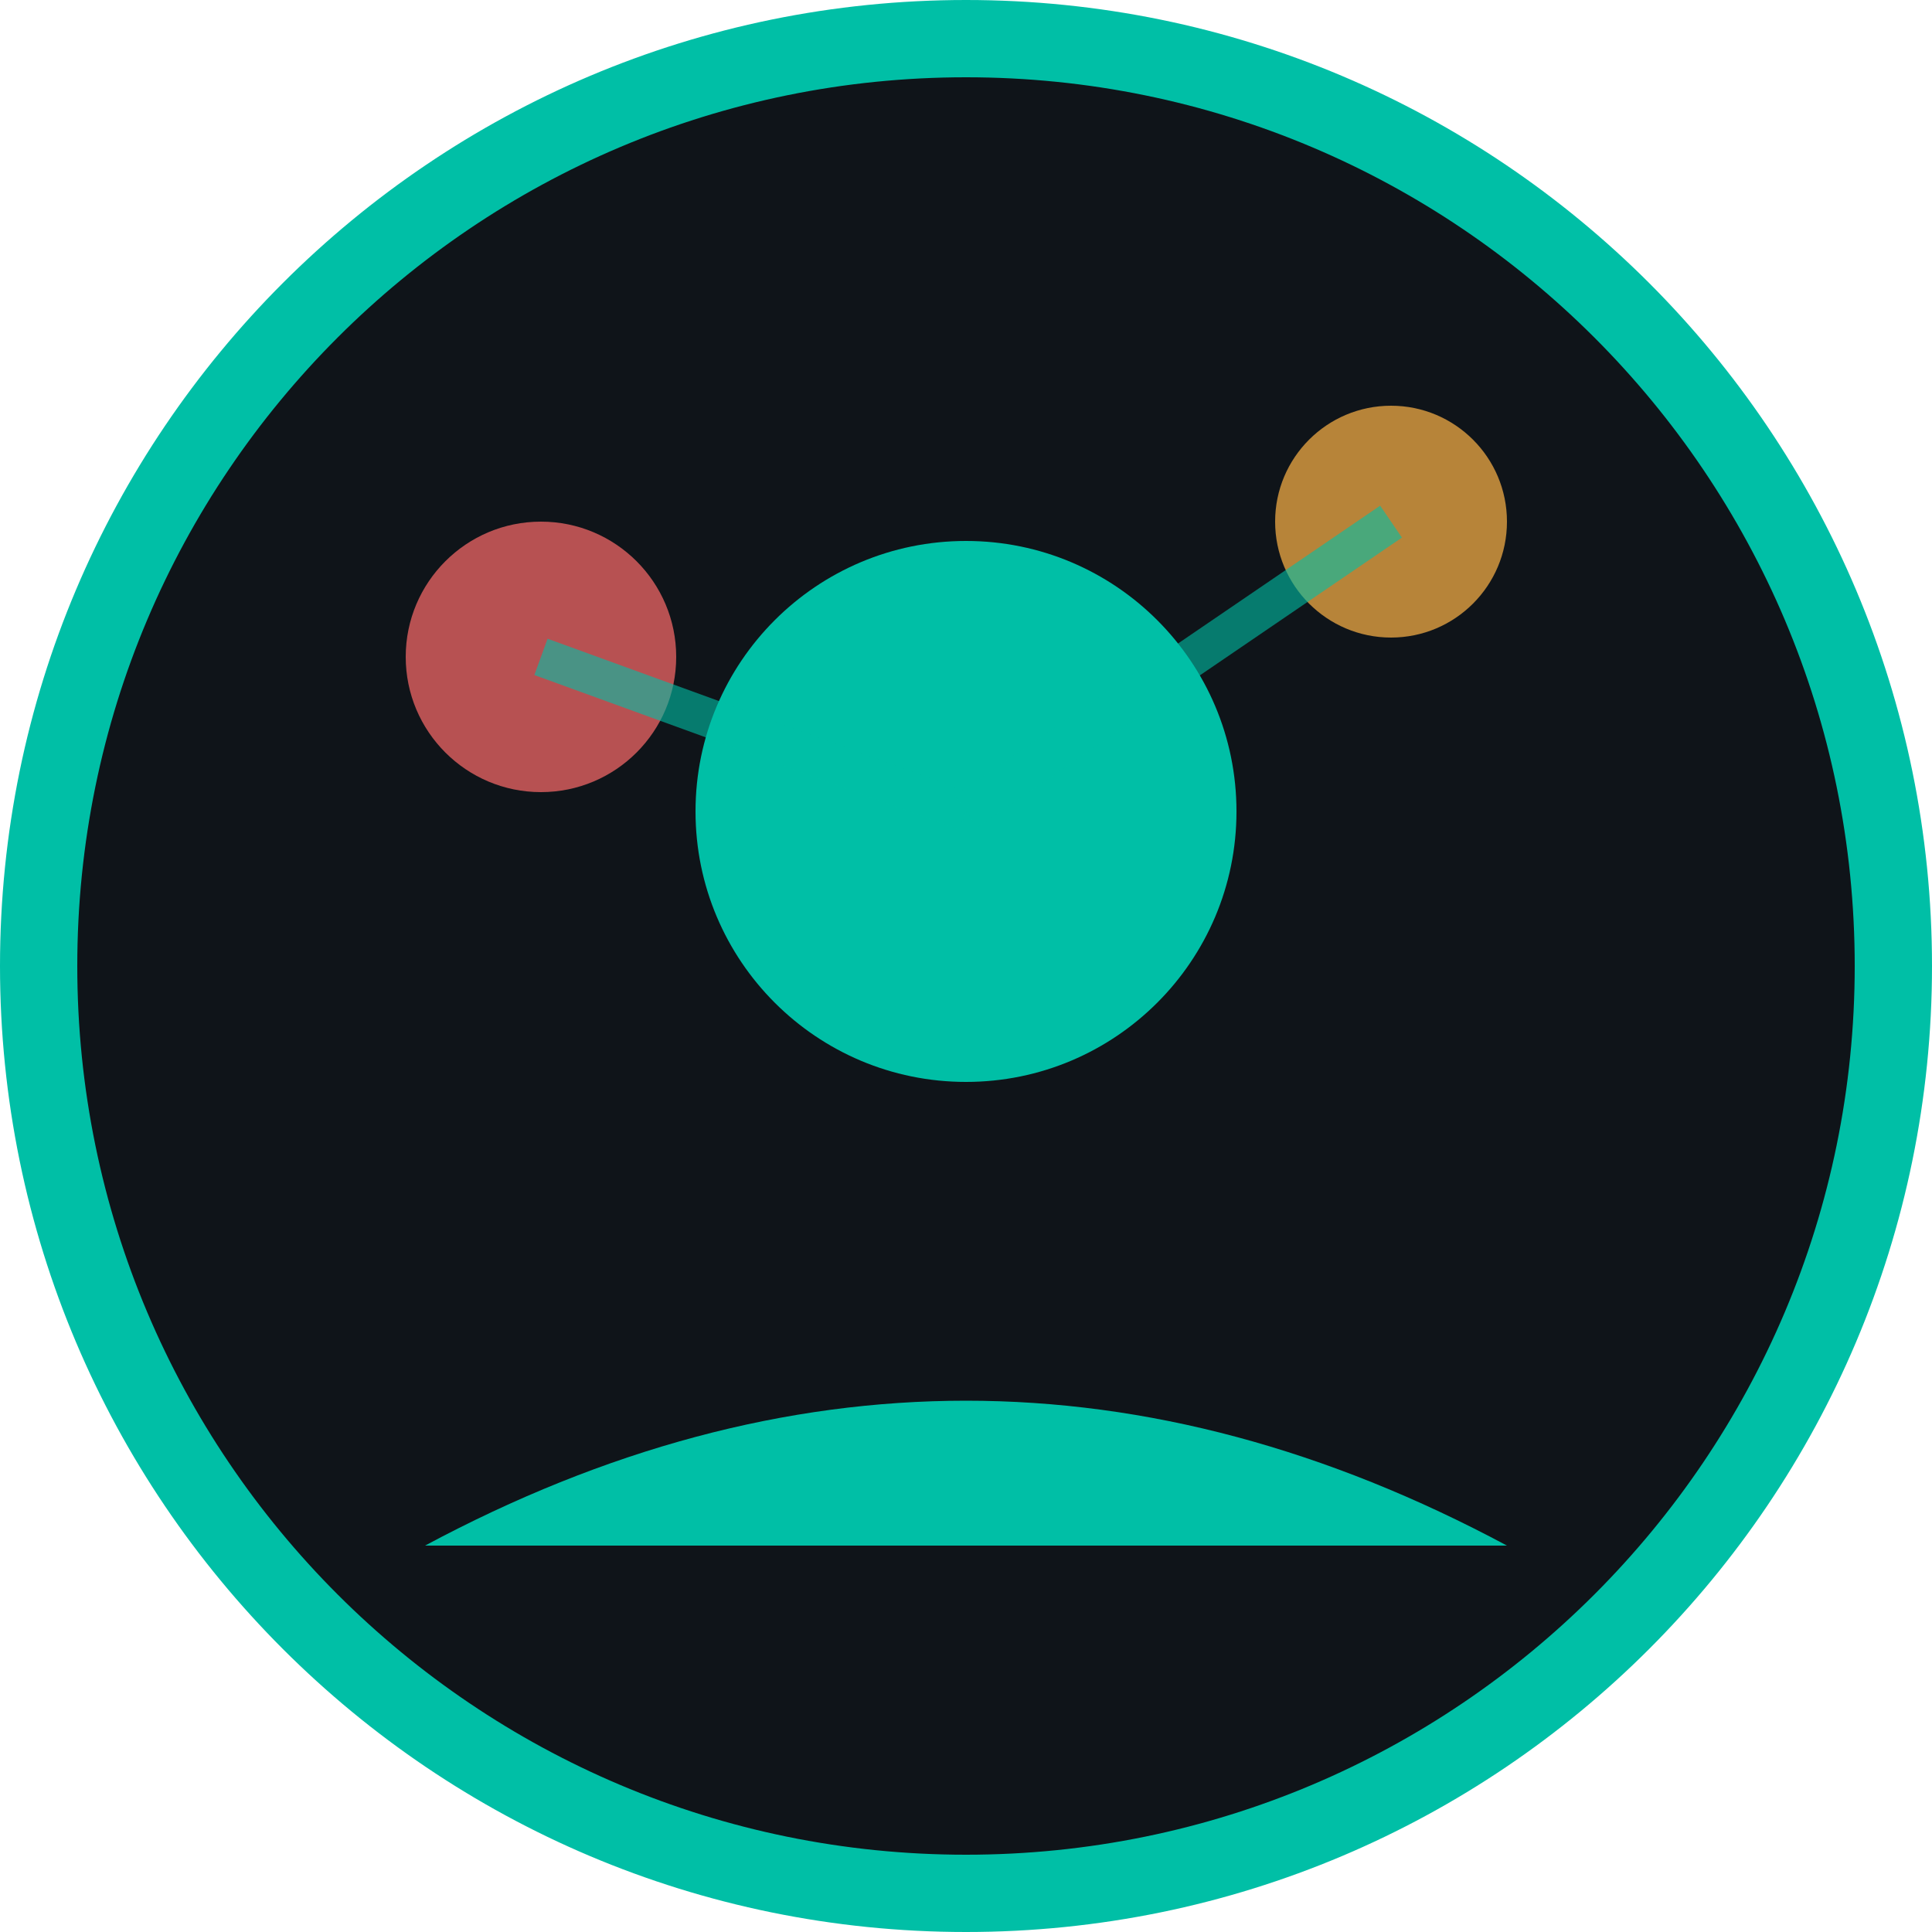
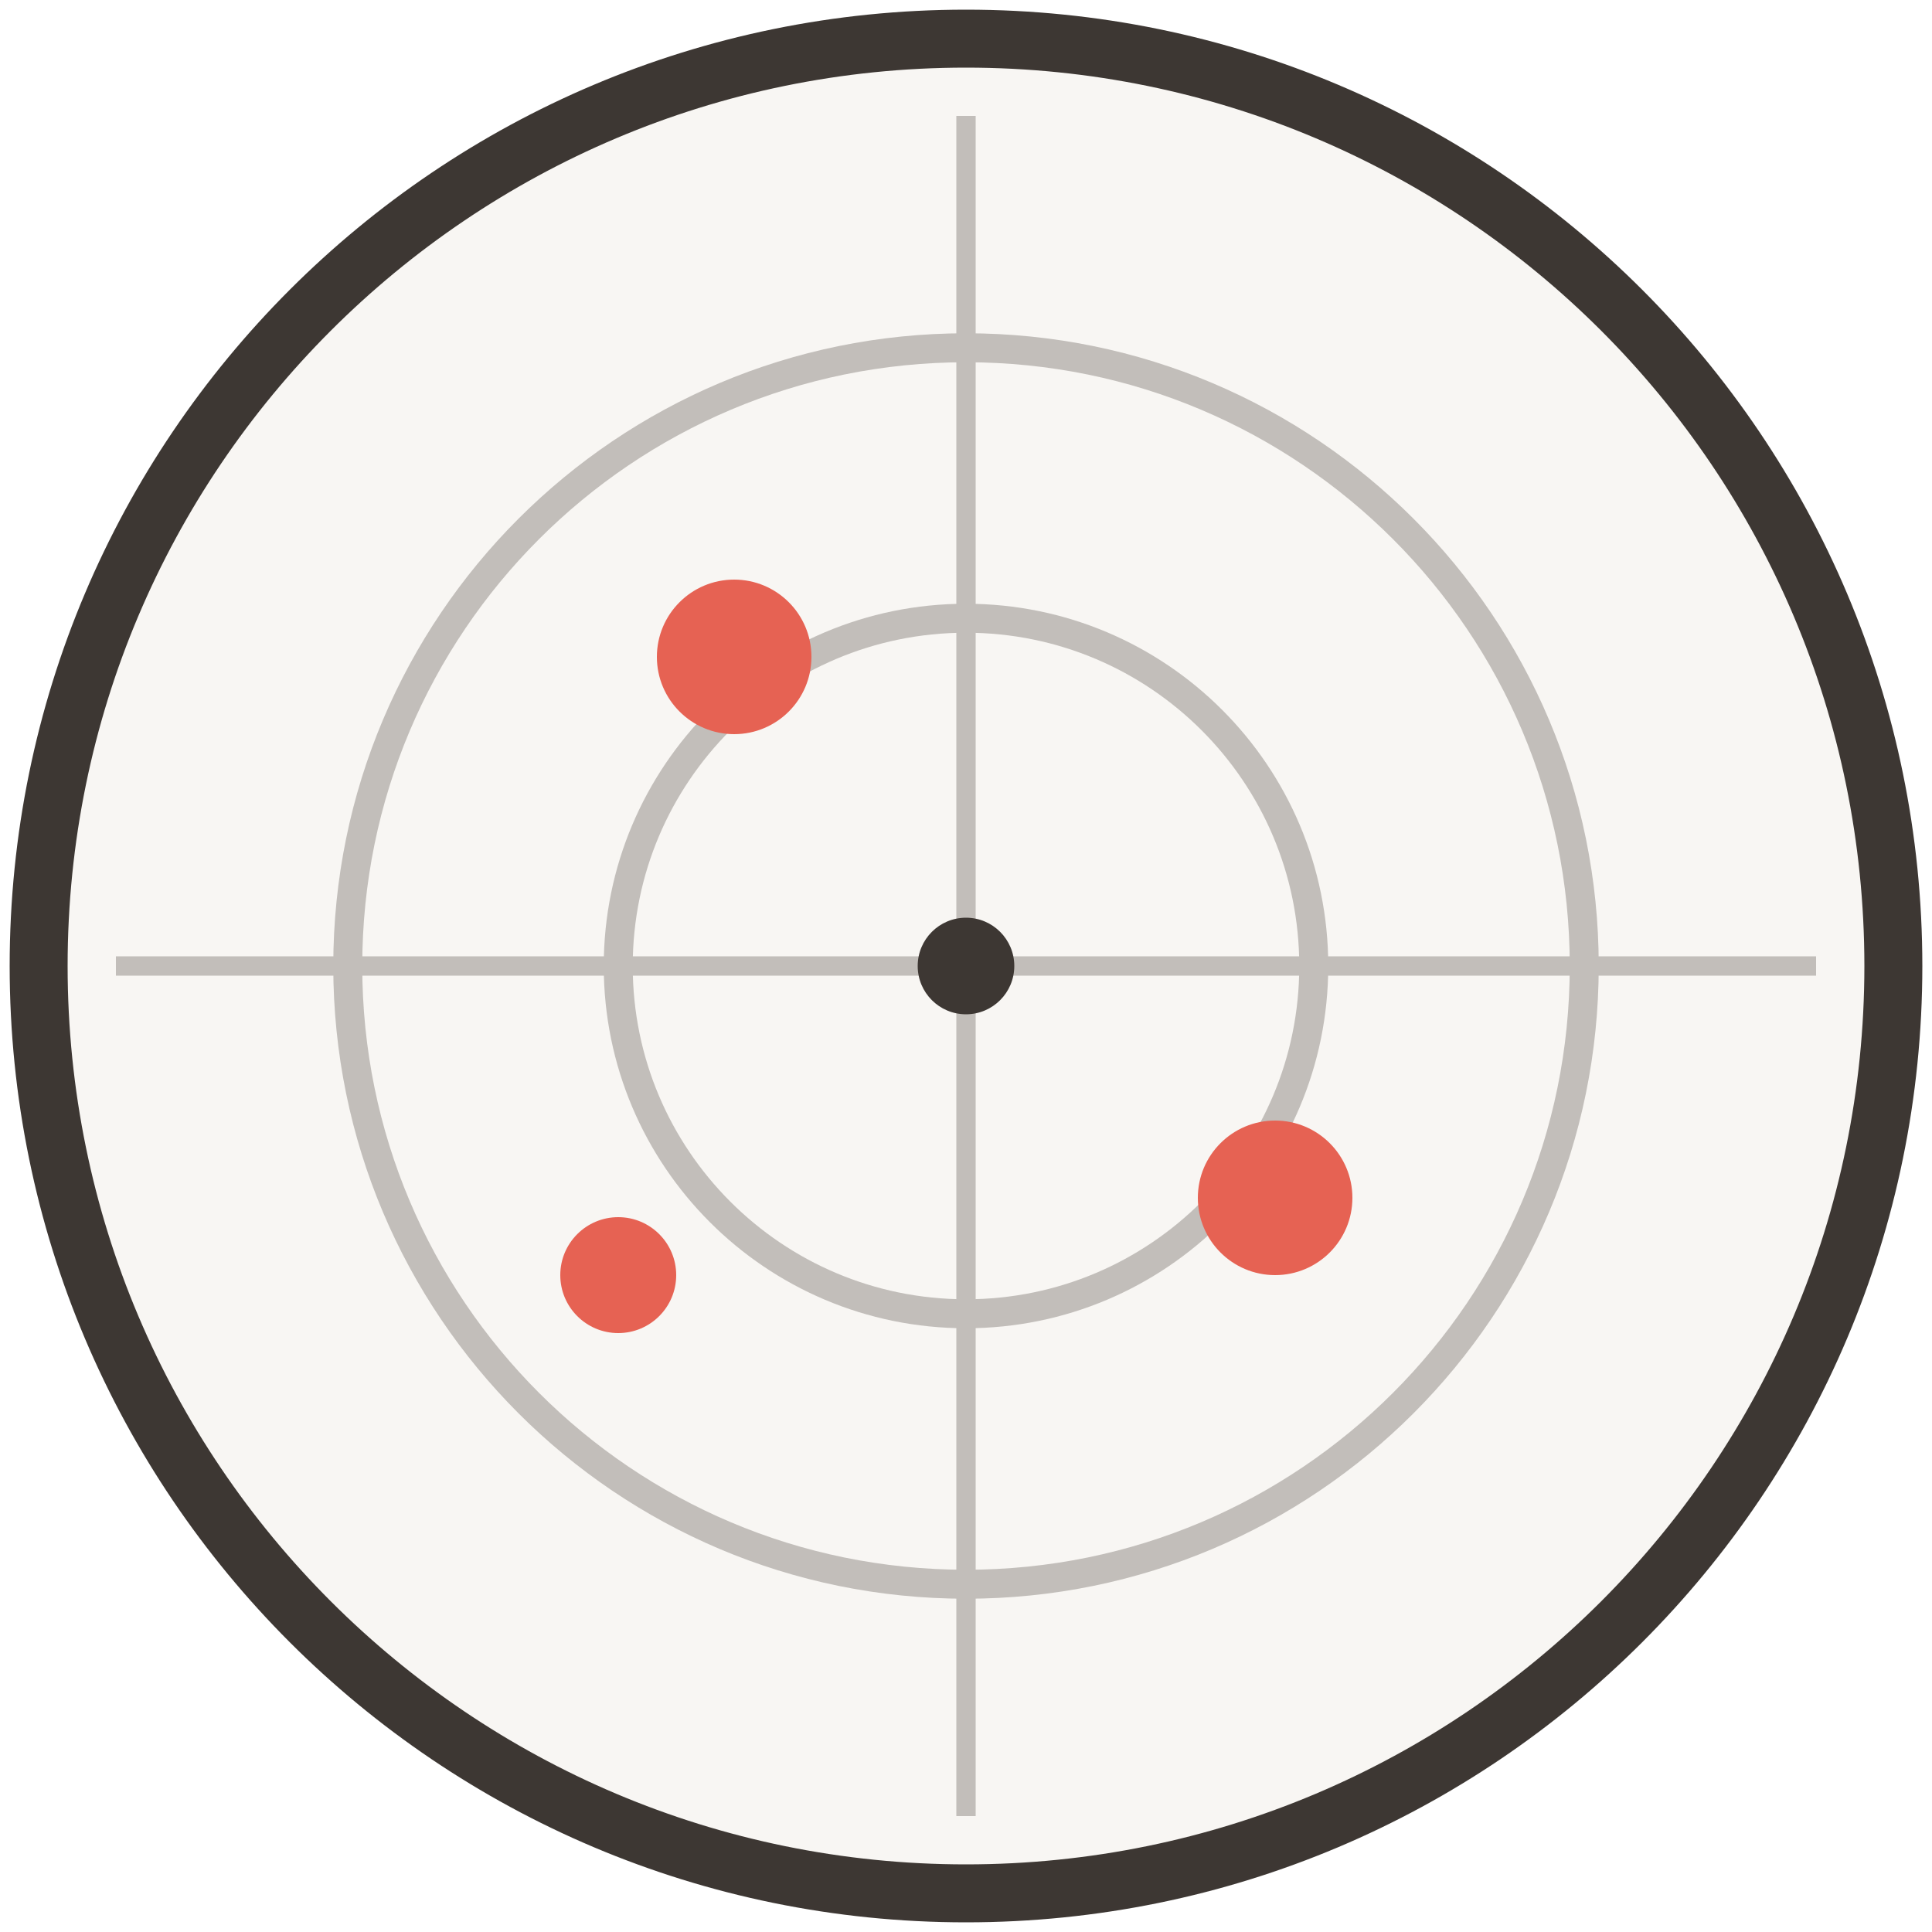
<svg xmlns="http://www.w3.org/2000/svg" viewBox="0 0 100 100">
-   <circle cx="50" cy="50" r="48" fill="#0F1419" stroke="#00BFA6" stroke-width="4" />
-   <circle cx="50" cy="42" r="14" fill="#00BFA6" />
-   <path d="M22 80 Q50 65 78 80" fill="#00BFA6" />
-   <circle cx="28" cy="34" r="7" fill="#FF6B6B" opacity="0.7" />
-   <circle cx="72" cy="27" r="6" fill="#FFB347" opacity="0.7" />
-   <line x1="28" y1="34" x2="50" y2="42" stroke="#00BFA6" stroke-width="2" opacity="0.6" />
-   <line x1="72" y1="27" x2="50" y2="42" stroke="#00BFA6" stroke-width="2" opacity="0.6" />
+   <circle cx="50" cy="50" r="48" fill="#f8f6f3" stroke="#3d3733" stroke-width="3" />
+   <circle cx="50" cy="50" r="32" fill="none" stroke="#c2beba" stroke-width="1.5" />
+   <circle cx="50" cy="50" r="18" fill="none" stroke="#c2beba" stroke-width="1.5" />
+   <line x1="50" y1="6" x2="50" y2="94" stroke="#c2beba" stroke-width="1" />
+   <line x1="6" y1="50" x2="94" y2="50" stroke="#c2beba" stroke-width="1" />
+   <circle cx="38" cy="34" r="4" fill="#e66253" />
+   <circle cx="66" cy="62" r="4" fill="#e66253" />
+   <circle cx="32" cy="66" r="3" fill="#e66253" />
+   <circle cx="50" cy="50" r="2.5" fill="#3d3733" />
</svg>
